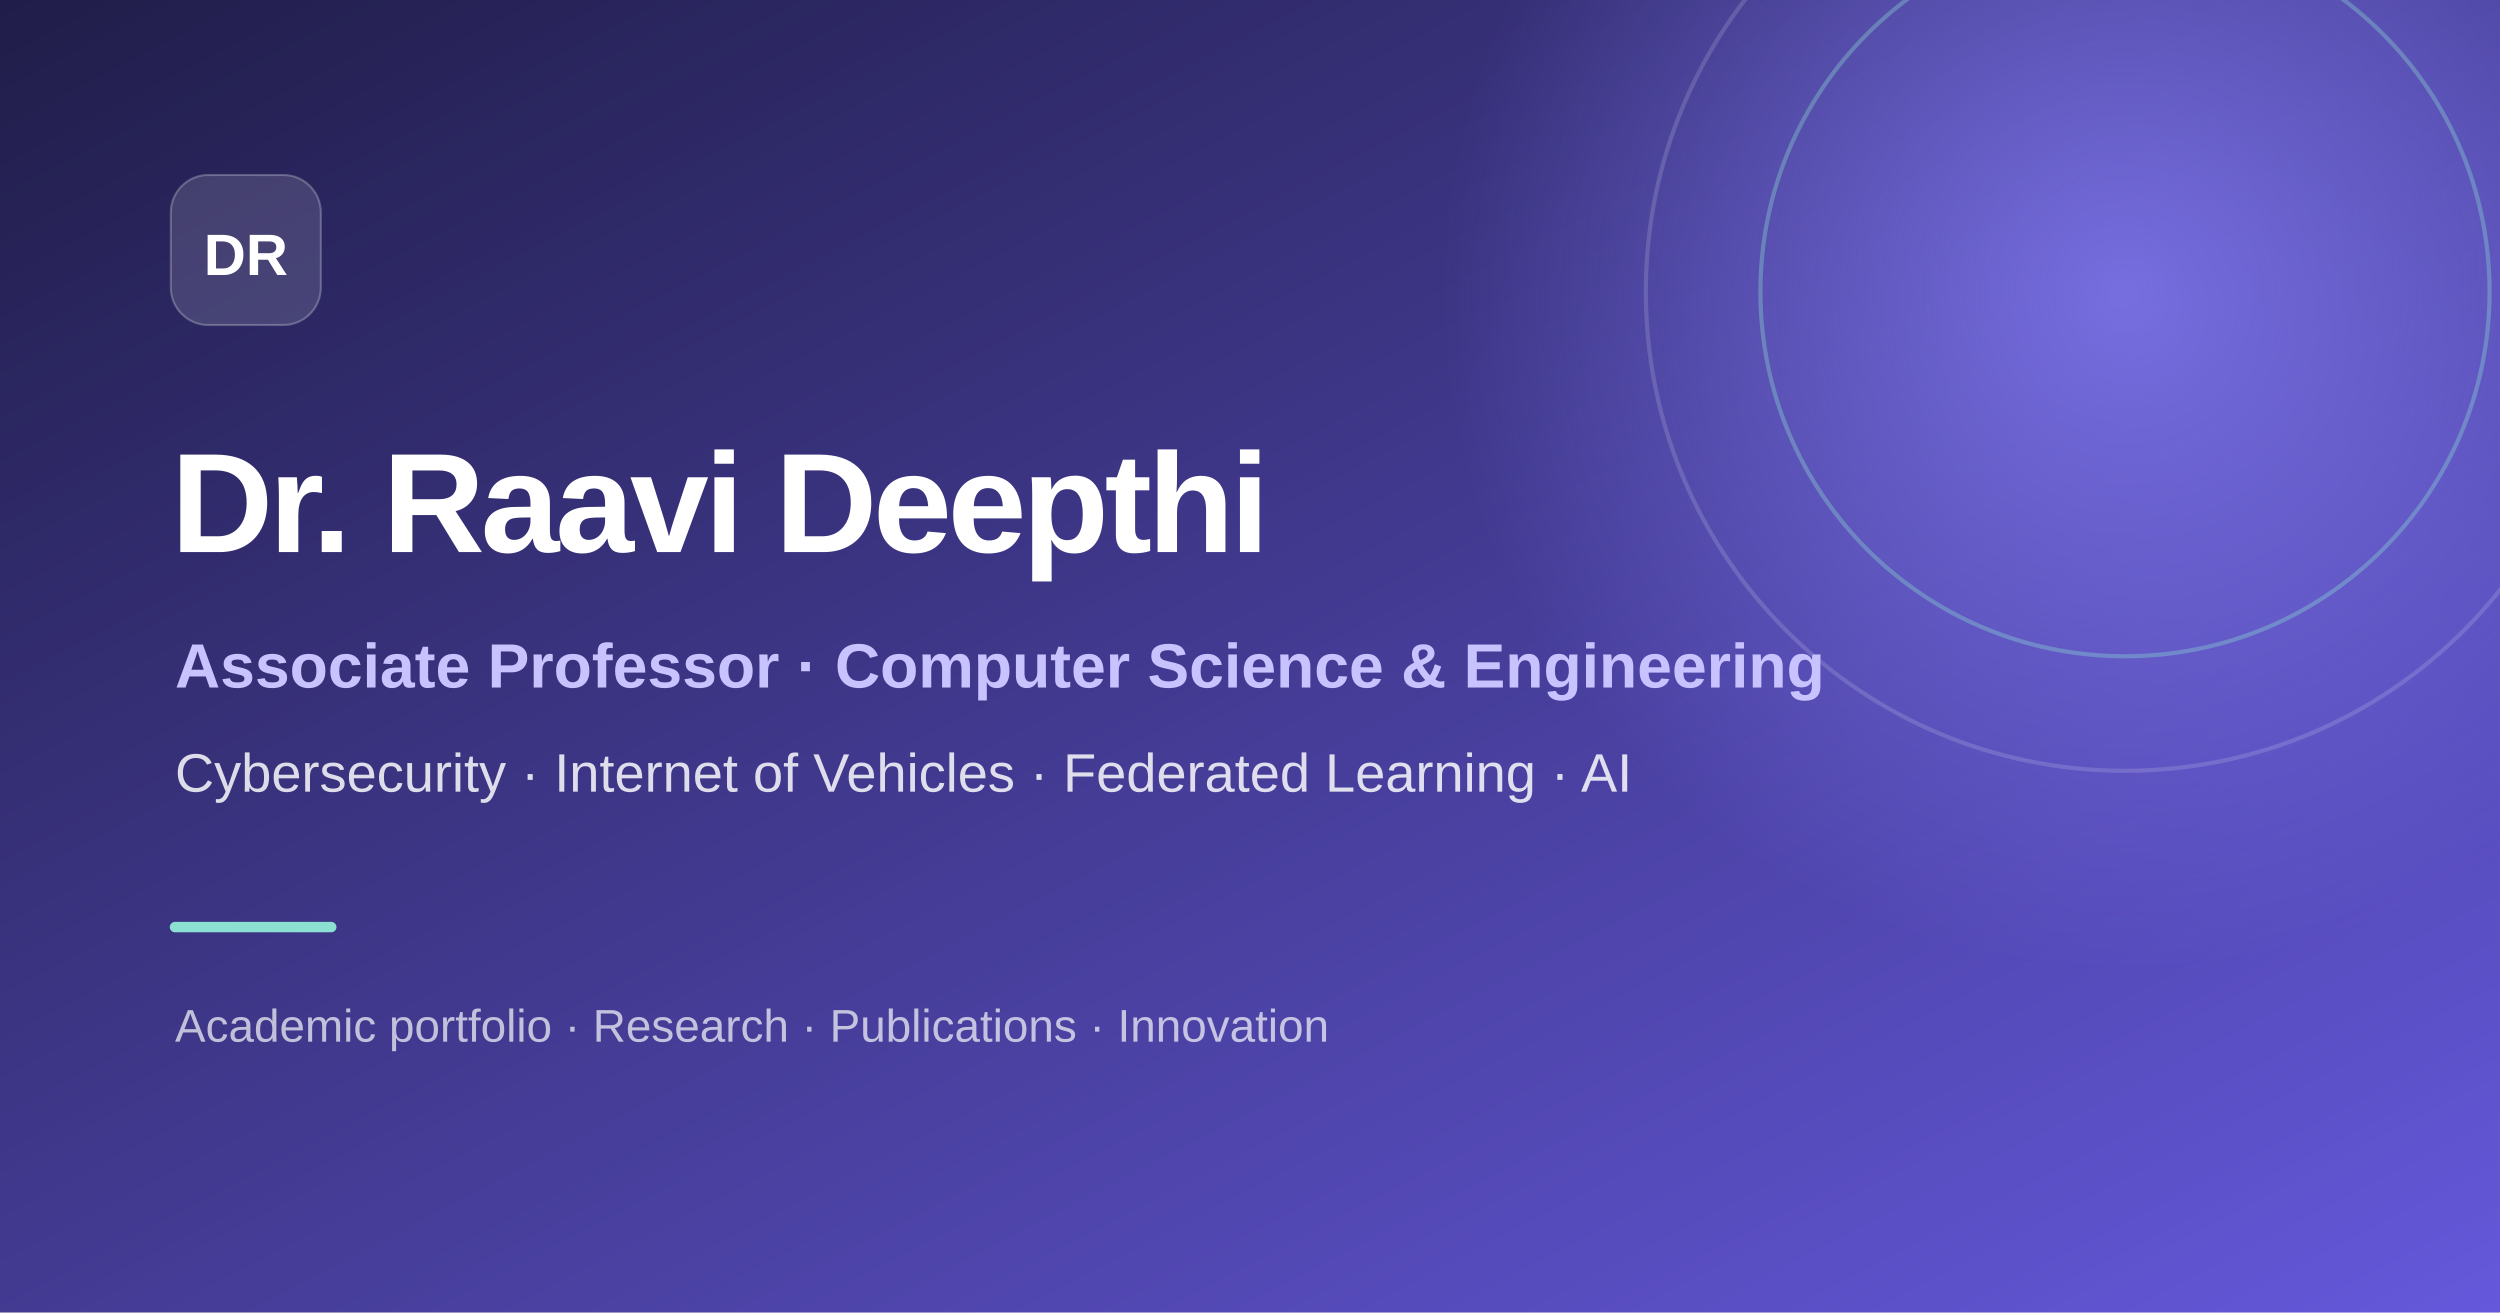
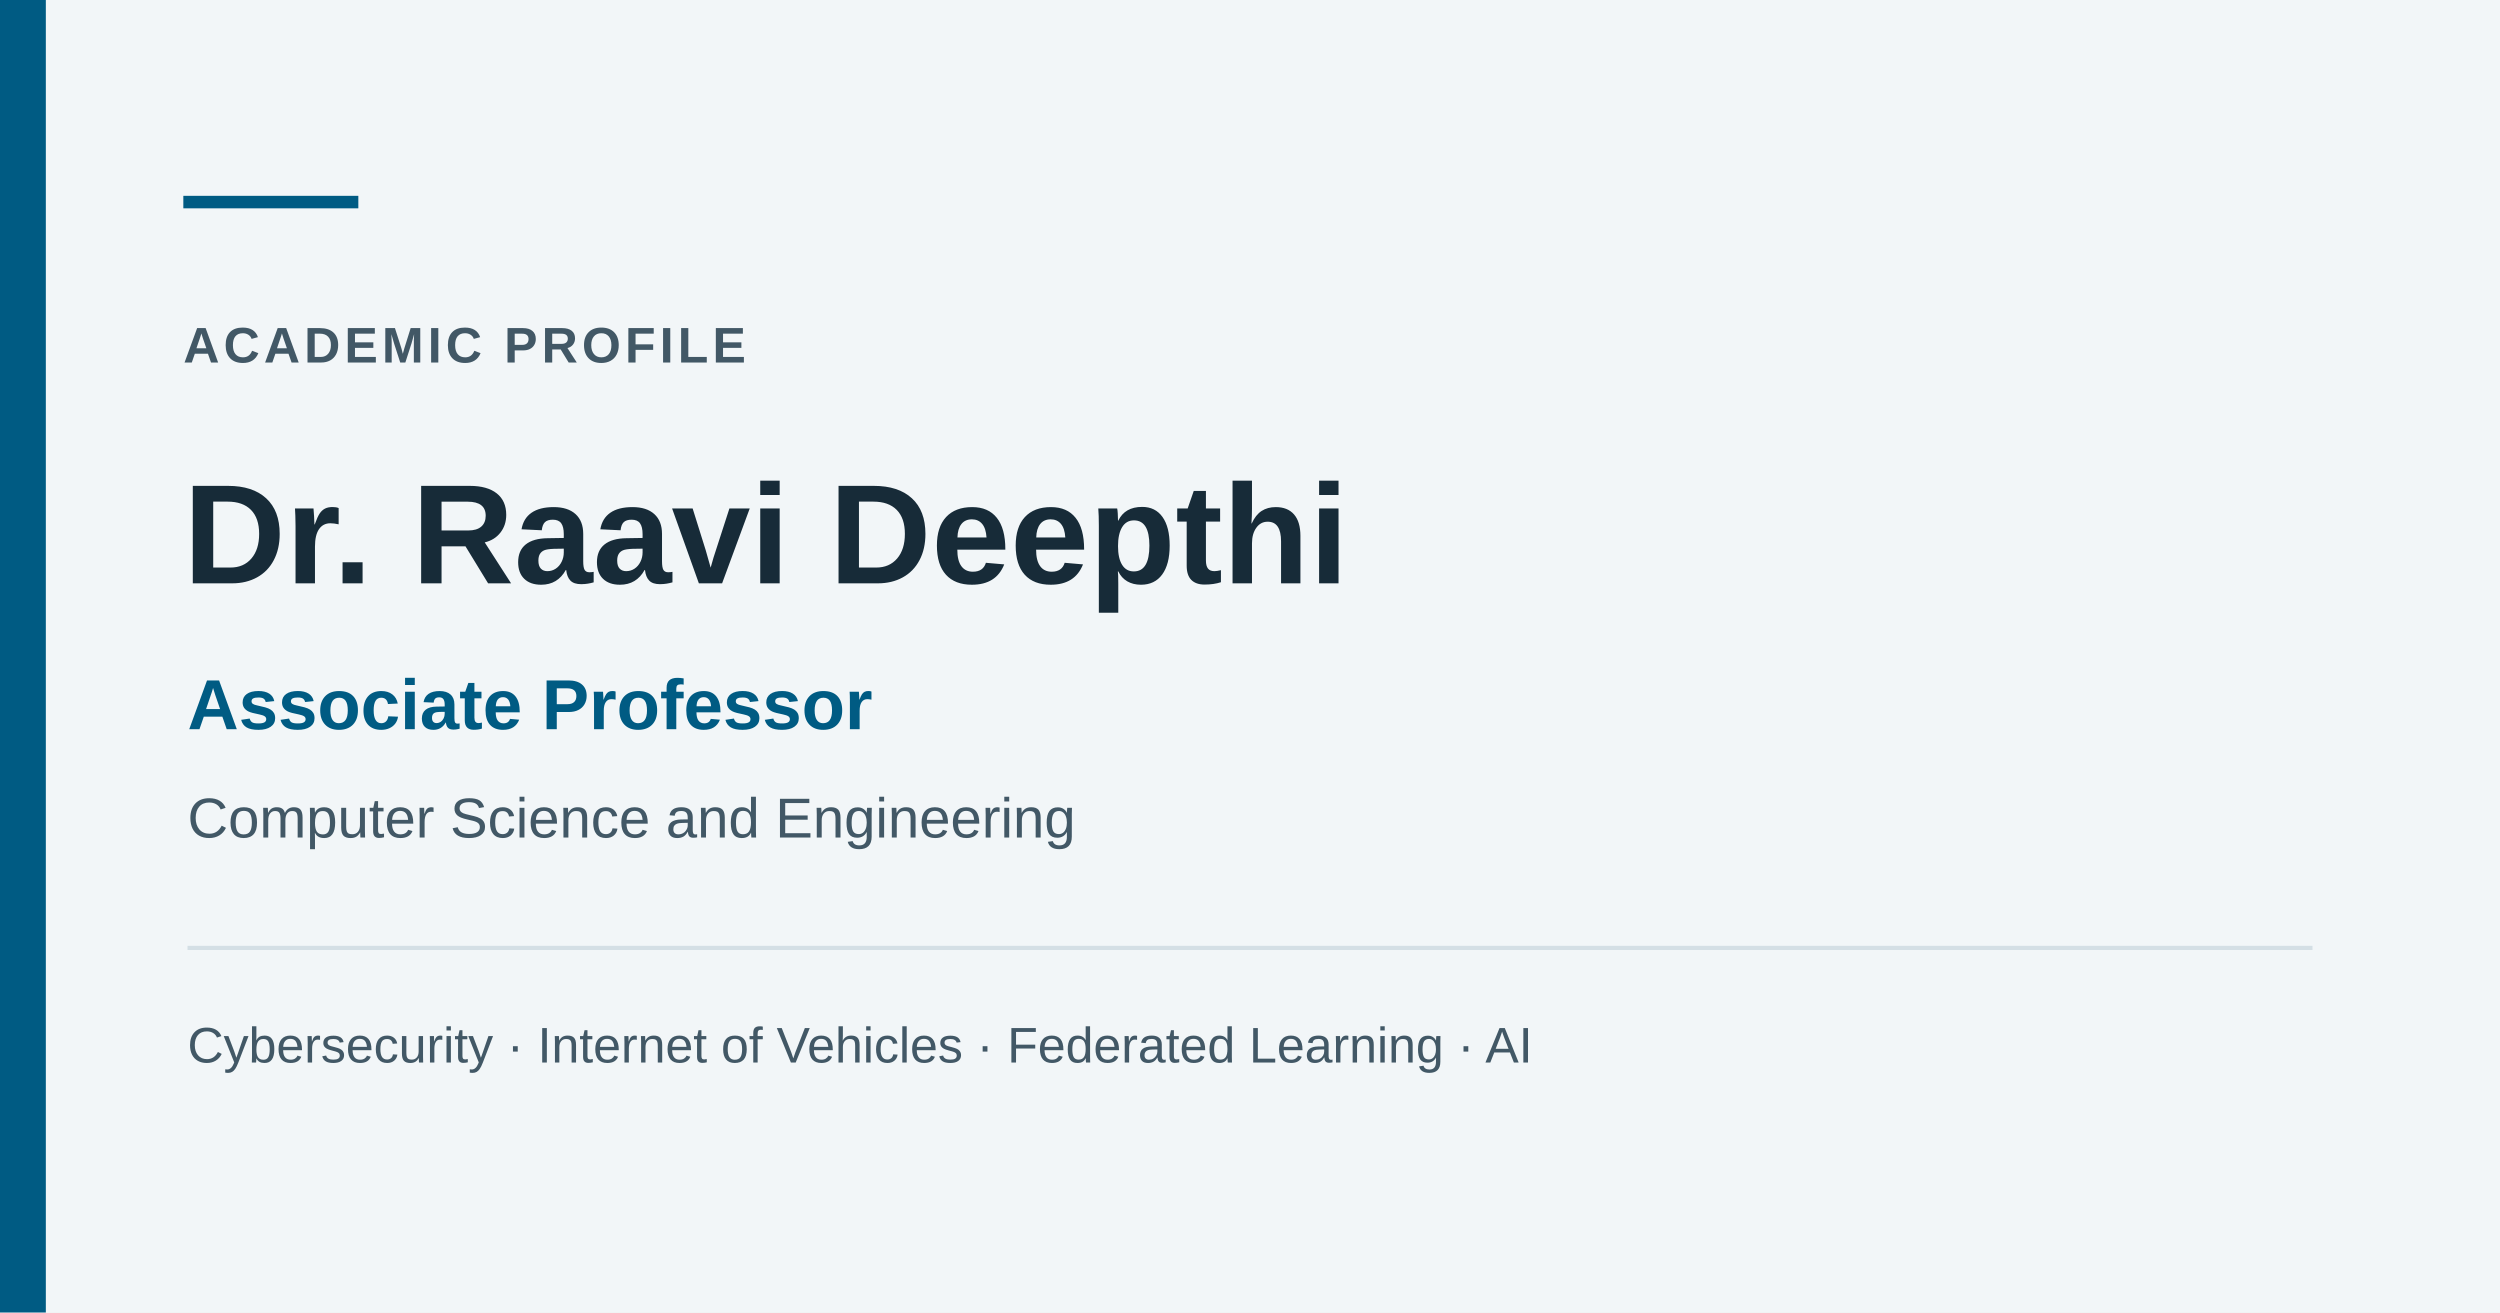
- <svg xmlns="http://www.w3.org/2000/svg" width="1200" height="630" viewBox="0 0 1200 630" role="img" aria-labelledby="title">
-   <defs>
-     <linearGradient id="bg" x1="0" y1="0" x2="1" y2="1">
-       <stop offset="0" stop-color="#201d49" />
-       <stop offset="1" stop-color="#6558db" />
-     </linearGradient>
-     <radialGradient id="glow">
-       <stop stop-color="#8c83ff" stop-opacity=".7" />
-       <stop offset="1" stop-color="#8c83ff" stop-opacity="0" />
-     </radialGradient>
-   </defs>
-   <rect width="1200" height="630" fill="url(#bg)" />
-   <circle cx="1020" cy="140" r="330" fill="url(#glow)" />
-   <circle cx="1020" cy="140" r="230" fill="none" stroke="#fff" stroke-opacity=".15" stroke-width="2" />
-   <circle cx="1020" cy="140" r="175" fill="none" stroke="#8ce0d2" stroke-opacity=".35" stroke-width="2" />
-   <rect x="82" y="84" width="72" height="72" rx="18" fill="#fff" fill-opacity=".13" stroke="#fff" stroke-opacity=".25" />
-   <text x="118" y="132" font-family="Arial,sans-serif" font-size="28" font-weight="700" fill="#fff" text-anchor="middle">DR</text>
-   <text x="82" y="265" font-family="Arial,sans-serif" font-size="68" font-weight="700" letter-spacing="-2" fill="#fff">Dr. Raavi Deepthi</text>
-   <text x="84" y="330" font-family="Arial,sans-serif" font-size="30" font-weight="600" fill="#c8c2ff">Associate Professor · Computer Science &amp; Engineering</text>
-   <text x="84" y="380" font-family="Arial,sans-serif" font-size="26" fill="#fff" fill-opacity=".83">Cybersecurity · Internet of Vehicles · Federated Learning · AI</text>
-   <path d="M84 445h75" stroke="#8ce0d2" stroke-width="5" stroke-linecap="round" />
-   <text x="84" y="500" font-family="Arial,sans-serif" font-size="22" fill="#fff" fill-opacity=".68">Academic portfolio · Research · Publications · Innovation</text>
+ <svg xmlns="http://www.w3.org/2000/svg" width="1200" height="630" viewBox="0 0 1200 630" role="img" aria-labelledby="title desc">
+   <rect width="1200" height="630" fill="#f2f6f8" />
+   <rect x="0" y="0" width="22" height="630" fill="#005b83" />
+   <rect x="88" y="94" width="84" height="6" fill="#005b83" />
+   <text x="88" y="174" fill="#425866" font-family="Arial,Helvetica,sans-serif" font-size="24" font-weight="700" letter-spacing="2">ACADEMIC PROFILE</text>
+   <text x="88" y="280" fill="#172b38" font-family="Arial,Helvetica,sans-serif" font-size="68" font-weight="700">Dr. Raavi Deepthi</text>
+   <text x="90" y="350" fill="#005b83" font-family="Arial,Helvetica,sans-serif" font-size="34" font-weight="700">Associate Professor</text>
+   <text x="90" y="402" fill="#425866" font-family="Arial,Helvetica,sans-serif" font-size="27">Computer Science and Engineering</text>
+   <path d="M90 455H1110" stroke="#d4dfe5" stroke-width="2" />
+   <text x="90" y="510" fill="#425866" font-family="Arial,Helvetica,sans-serif" font-size="24">Cybersecurity  ·  Internet of Vehicles  ·  Federated Learning  ·  AI</text>
</svg>
